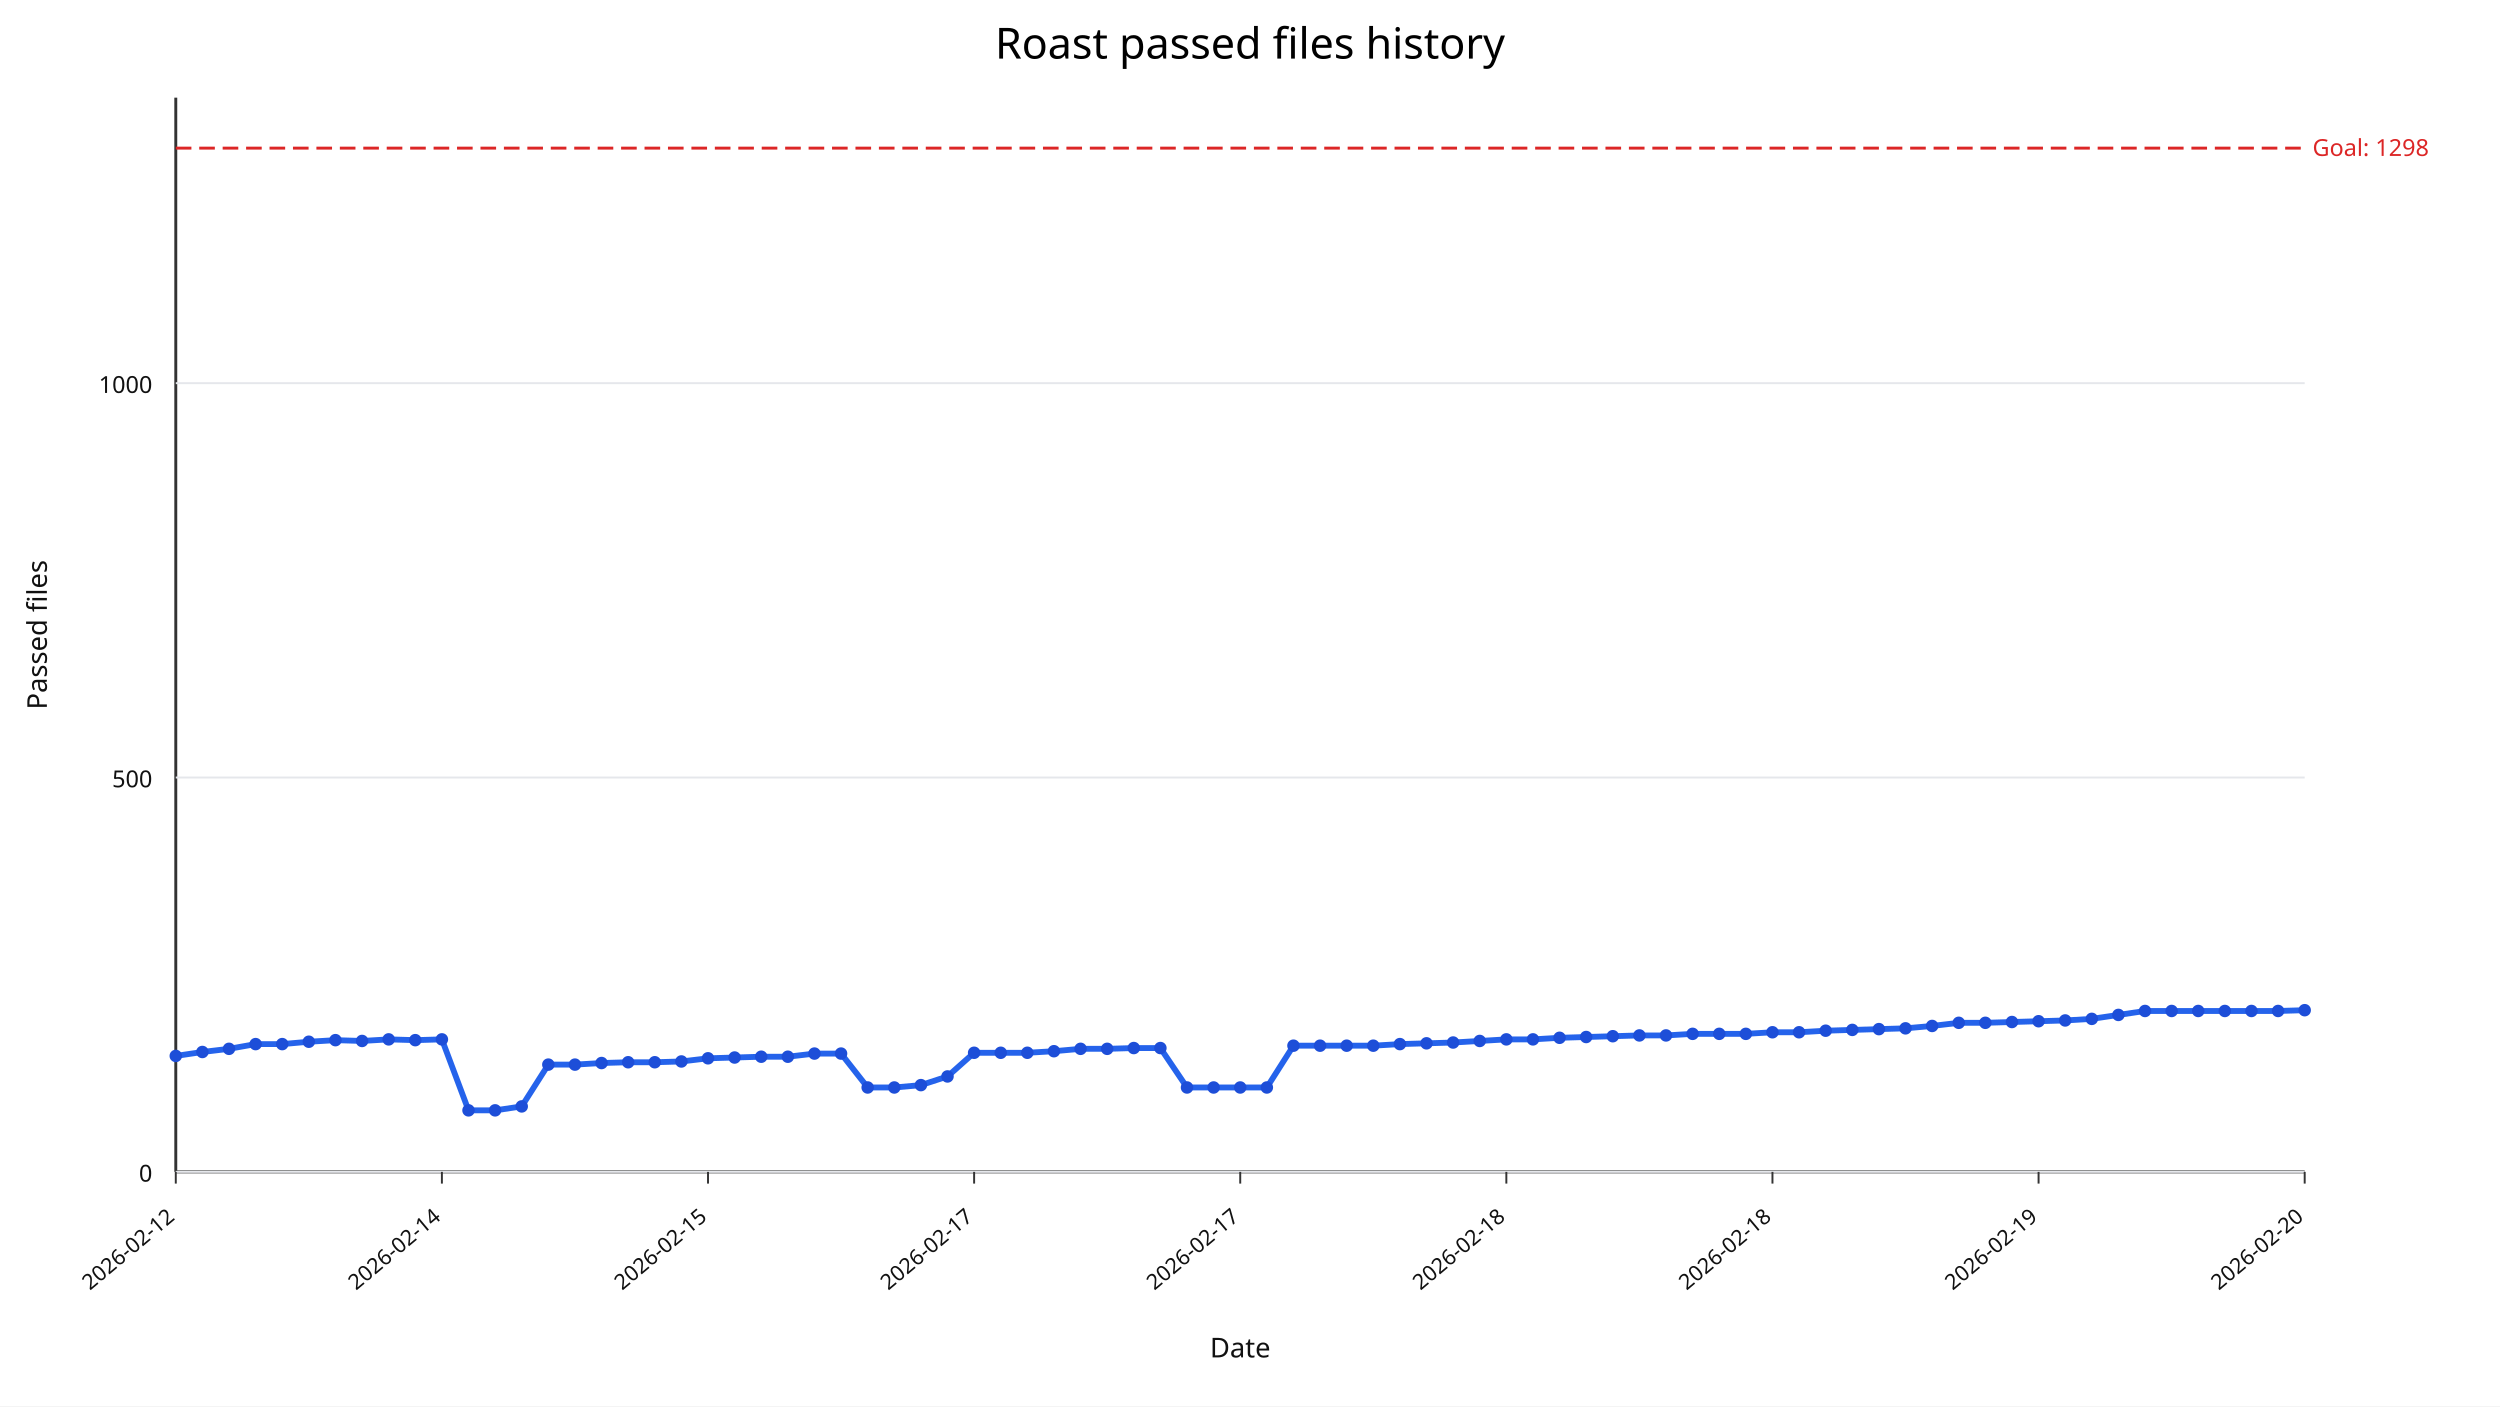
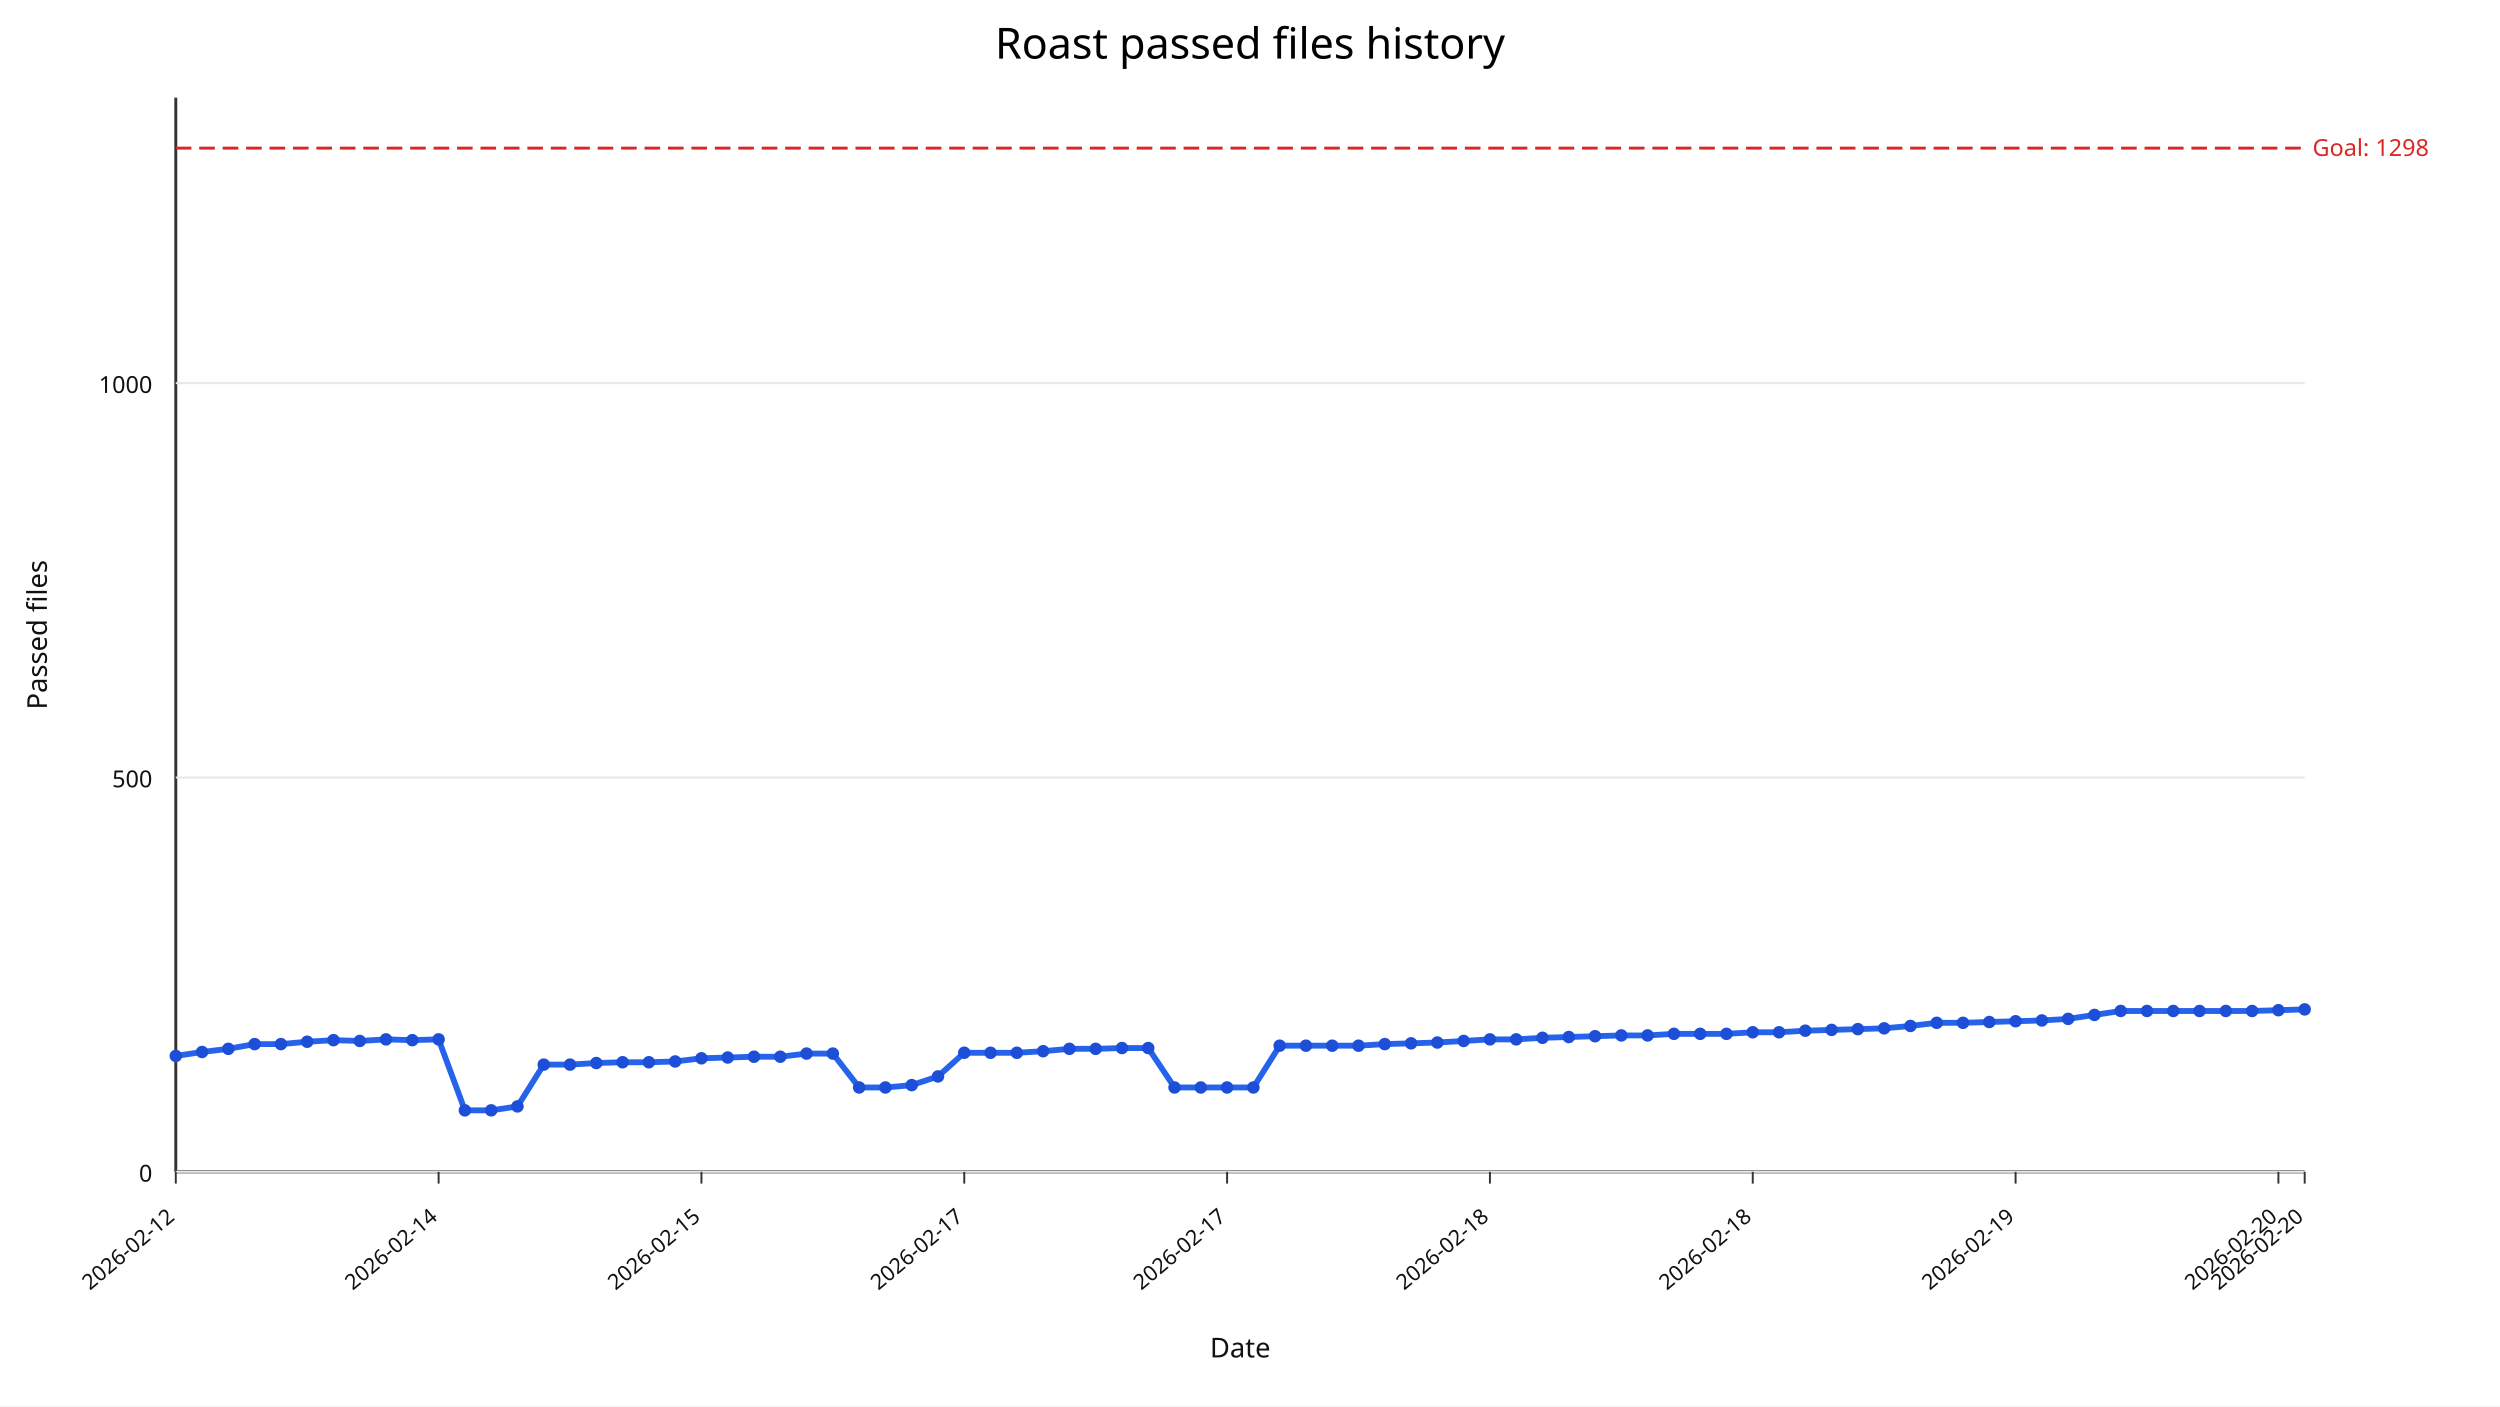
<svg xmlns="http://www.w3.org/2000/svg" width="1280" height="720" viewBox="0 0 1280 720">
  <rect width="100%" height="100%" fill="#ffffff" />
  <text x="640" y="30" text-anchor="middle" font-size="22" font-family="sans-serif">Roast passed files history</text>
  <line x1="90" y1="600" x2="1180" y2="600" stroke="#333" stroke-width="1.5" />
  <line x1="90" y1="50" x2="90" y2="600" stroke="#333" stroke-width="1.5" />
  <line x1="90" y1="600.00" x2="1180" y2="600.00" stroke="#e5e7eb" stroke-width="1" />
  <text x="78" y="605.00" text-anchor="end" font-size="12" fill="#111" font-family="sans-serif">0</text>
  <line x1="90" y1="398.09" x2="1180" y2="398.09" stroke="#e5e7eb" stroke-width="1" />
  <text x="78" y="403.09" text-anchor="end" font-size="12" fill="#111" font-family="sans-serif">500</text>
  <line x1="90" y1="196.18" x2="1180" y2="196.18" stroke="#e5e7eb" stroke-width="1" />
  <text x="78" y="201.18" text-anchor="end" font-size="12" fill="#111" font-family="sans-serif">1000</text>
  <line x1="90.00" y1="600" x2="90.00" y2="606" stroke="#333" stroke-width="1" />
  <text x="90.00" y="624" text-anchor="end" font-size="11" fill="#111" transform="rotate(-40 90.00,624)" font-family="sans-serif">2026-02-12</text>
-   <line x1="226.25" y1="600" x2="226.25" y2="606" stroke="#333" stroke-width="1" />
-   <text x="226.25" y="624" text-anchor="end" font-size="11" fill="#111" transform="rotate(-40 226.25,624)" font-family="sans-serif">2026-02-14</text>
-   <line x1="362.50" y1="600" x2="362.50" y2="606" stroke="#333" stroke-width="1" />
-   <text x="362.50" y="624" text-anchor="end" font-size="11" fill="#111" transform="rotate(-40 362.50,624)" font-family="sans-serif">2026-02-15</text>
-   <line x1="498.75" y1="600" x2="498.75" y2="606" stroke="#333" stroke-width="1" />
-   <text x="498.75" y="624" text-anchor="end" font-size="11" fill="#111" transform="rotate(-40 498.75,624)" font-family="sans-serif">2026-02-17</text>
-   <line x1="635.00" y1="600" x2="635.00" y2="606" stroke="#333" stroke-width="1" />
-   <text x="635.00" y="624" text-anchor="end" font-size="11" fill="#111" transform="rotate(-40 635.00,624)" font-family="sans-serif">2026-02-17</text>
-   <line x1="771.25" y1="600" x2="771.25" y2="606" stroke="#333" stroke-width="1" />
-   <text x="771.25" y="624" text-anchor="end" font-size="11" fill="#111" transform="rotate(-40 771.25,624)" font-family="sans-serif">2026-02-18</text>
-   <line x1="907.50" y1="600" x2="907.50" y2="606" stroke="#333" stroke-width="1" />
-   <text x="907.50" y="624" text-anchor="end" font-size="11" fill="#111" transform="rotate(-40 907.50,624)" font-family="sans-serif">2026-02-18</text>
-   <line x1="1043.75" y1="600" x2="1043.75" y2="606" stroke="#333" stroke-width="1" />
-   <text x="1043.75" y="624" text-anchor="end" font-size="11" fill="#111" transform="rotate(-40 1043.75,624)" font-family="sans-serif">2026-02-19</text>
+   <line x1="224.57" y1="600" x2="224.57" y2="606" stroke="#333" stroke-width="1" />
+   <text x="224.57" y="624" text-anchor="end" font-size="11" fill="#111" transform="rotate(-40 224.57,624)" font-family="sans-serif">2026-02-14</text>
+   <line x1="359.14" y1="600" x2="359.14" y2="606" stroke="#333" stroke-width="1" />
+   <text x="359.14" y="624" text-anchor="end" font-size="11" fill="#111" transform="rotate(-40 359.14,624)" font-family="sans-serif">2026-02-15</text>
+   <line x1="493.70" y1="600" x2="493.70" y2="606" stroke="#333" stroke-width="1" />
+   <text x="493.70" y="624" text-anchor="end" font-size="11" fill="#111" transform="rotate(-40 493.70,624)" font-family="sans-serif">2026-02-17</text>
+   <line x1="628.27" y1="600" x2="628.27" y2="606" stroke="#333" stroke-width="1" />
+   <text x="628.27" y="624" text-anchor="end" font-size="11" fill="#111" transform="rotate(-40 628.27,624)" font-family="sans-serif">2026-02-17</text>
+   <line x1="762.84" y1="600" x2="762.84" y2="606" stroke="#333" stroke-width="1" />
+   <text x="762.84" y="624" text-anchor="end" font-size="11" fill="#111" transform="rotate(-40 762.84,624)" font-family="sans-serif">2026-02-18</text>
+   <line x1="897.41" y1="600" x2="897.41" y2="606" stroke="#333" stroke-width="1" />
+   <text x="897.41" y="624" text-anchor="end" font-size="11" fill="#111" transform="rotate(-40 897.41,624)" font-family="sans-serif">2026-02-18</text>
+   <line x1="1031.98" y1="600" x2="1031.98" y2="606" stroke="#333" stroke-width="1" />
+   <text x="1031.98" y="624" text-anchor="end" font-size="11" fill="#111" transform="rotate(-40 1031.98,624)" font-family="sans-serif">2026-02-19</text>
+   <line x1="1166.54" y1="600" x2="1166.54" y2="606" stroke="#333" stroke-width="1" />
+   <text x="1166.54" y="624" text-anchor="end" font-size="11" fill="#111" transform="rotate(-40 1166.54,624)" font-family="sans-serif">2026-02-20</text>
  <line x1="1180.00" y1="600" x2="1180.00" y2="606" stroke="#333" stroke-width="1" />
  <text x="1180.00" y="624" text-anchor="end" font-size="11" fill="#111" transform="rotate(-40 1180.00,624)" font-family="sans-serif">2026-02-20</text>
  <line x1="90" y1="75.84" x2="1180" y2="75.84" stroke="#dc2626" stroke-width="1.5" stroke-dasharray="8,4" />
  <text x="1184" y="79.84" font-size="12" fill="#dc2626" font-family="sans-serif">Goal: 1298</text>
-   <polyline fill="none" stroke="#2563eb" stroke-width="3" points="90.00,540.64 103.62,538.62 117.25,537.00 130.88,534.58 144.50,534.58 158.12,533.37 171.75,532.56 185.38,532.97 199.00,532.16 212.62,532.56 226.25,532.16 239.88,568.50 253.50,568.50 267.12,566.48 280.75,545.08 294.38,545.08 308.00,544.27 321.62,543.87 335.25,543.87 348.88,543.47 362.50,541.85 376.12,541.45 389.75,541.04 403.38,541.04 417.00,539.43 430.62,539.43 444.25,556.79 457.88,556.79 471.50,555.58 485.12,551.14 498.75,539.02 512.38,539.02 526.00,539.02 539.62,538.22 553.25,537.00 566.88,537.00 580.50,536.60 594.12,536.60 607.75,556.79 621.38,556.79 635.00,556.79 648.62,556.79 662.25,535.39 675.88,535.39 689.50,535.39 703.12,535.39 716.75,534.58 730.38,534.18 744.00,533.77 757.62,532.97 771.25,532.16 784.88,532.16 798.50,531.35 812.12,530.95 825.75,530.54 839.38,530.14 853.00,530.14 866.62,529.33 880.25,529.33 893.88,529.33 907.50,528.52 921.12,528.52 934.75,527.72 948.38,527.31 962.00,526.91 975.62,526.51 989.25,525.29 1002.88,523.68 1016.50,523.68 1030.12,523.27 1043.75,522.87 1057.38,522.47 1071.00,521.66 1084.62,519.64 1098.25,517.62 1111.88,517.62 1125.50,517.62 1139.12,517.62 1152.75,517.62 1166.38,517.62 1180.00,517.22" />
+   <polyline fill="none" stroke="#2563eb" stroke-width="3" points="90.00,540.64 103.46,538.62 116.91,537.00 130.37,534.58 143.83,534.58 157.28,533.37 170.74,532.56 184.20,532.97 197.65,532.16 211.11,532.56 224.57,532.16 238.02,568.50 251.48,568.50 264.94,566.48 278.40,545.08 291.85,545.08 305.31,544.27 318.77,543.87 332.22,543.87 345.68,543.47 359.14,541.85 372.59,541.45 386.05,541.04 399.51,541.04 412.96,539.43 426.42,539.43 439.88,556.79 453.33,556.79 466.79,555.58 480.25,551.14 493.70,539.02 507.16,539.02 520.62,539.02 534.07,538.22 547.53,537.00 560.99,537.00 574.44,536.60 587.90,536.60 601.36,556.79 614.81,556.79 628.27,556.79 641.73,556.79 655.19,535.39 668.64,535.39 682.10,535.39 695.56,535.39 709.01,534.58 722.47,534.18 735.93,533.77 749.38,532.97 762.84,532.16 776.30,532.16 789.75,531.35 803.21,530.95 816.67,530.54 830.12,530.14 843.58,530.14 857.04,529.33 870.49,529.33 883.95,529.33 897.41,528.52 910.86,528.52 924.32,527.72 937.78,527.31 951.23,526.91 964.69,526.51 978.15,525.29 991.60,523.68 1005.06,523.68 1018.52,523.27 1031.98,522.87 1045.43,522.47 1058.89,521.66 1072.35,519.64 1085.80,517.62 1099.26,517.62 1112.72,517.62 1126.17,517.62 1139.63,517.62 1153.09,517.62 1166.54,517.22 1180.00,516.81" />
  <circle cx="90.00" cy="540.64" r="3.2" fill="#1d4ed8" />
-   <circle cx="103.62" cy="538.62" r="3.2" fill="#1d4ed8" />
-   <circle cx="117.25" cy="537.00" r="3.2" fill="#1d4ed8" />
-   <circle cx="130.88" cy="534.58" r="3.2" fill="#1d4ed8" />
-   <circle cx="144.50" cy="534.58" r="3.2" fill="#1d4ed8" />
-   <circle cx="158.12" cy="533.37" r="3.2" fill="#1d4ed8" />
-   <circle cx="171.75" cy="532.56" r="3.2" fill="#1d4ed8" />
-   <circle cx="185.38" cy="532.97" r="3.2" fill="#1d4ed8" />
-   <circle cx="199.00" cy="532.16" r="3.2" fill="#1d4ed8" />
-   <circle cx="212.62" cy="532.56" r="3.2" fill="#1d4ed8" />
-   <circle cx="226.25" cy="532.16" r="3.2" fill="#1d4ed8" />
-   <circle cx="239.88" cy="568.50" r="3.2" fill="#1d4ed8" />
-   <circle cx="253.50" cy="568.50" r="3.2" fill="#1d4ed8" />
-   <circle cx="267.12" cy="566.48" r="3.2" fill="#1d4ed8" />
-   <circle cx="280.75" cy="545.08" r="3.2" fill="#1d4ed8" />
-   <circle cx="294.38" cy="545.08" r="3.2" fill="#1d4ed8" />
-   <circle cx="308.00" cy="544.27" r="3.2" fill="#1d4ed8" />
-   <circle cx="321.62" cy="543.87" r="3.2" fill="#1d4ed8" />
-   <circle cx="335.25" cy="543.87" r="3.2" fill="#1d4ed8" />
-   <circle cx="348.88" cy="543.47" r="3.2" fill="#1d4ed8" />
-   <circle cx="362.50" cy="541.85" r="3.2" fill="#1d4ed8" />
-   <circle cx="376.12" cy="541.45" r="3.2" fill="#1d4ed8" />
-   <circle cx="389.75" cy="541.04" r="3.2" fill="#1d4ed8" />
-   <circle cx="403.38" cy="541.04" r="3.2" fill="#1d4ed8" />
-   <circle cx="417.00" cy="539.43" r="3.2" fill="#1d4ed8" />
-   <circle cx="430.62" cy="539.43" r="3.2" fill="#1d4ed8" />
-   <circle cx="444.25" cy="556.79" r="3.2" fill="#1d4ed8" />
-   <circle cx="457.88" cy="556.79" r="3.2" fill="#1d4ed8" />
-   <circle cx="471.50" cy="555.58" r="3.2" fill="#1d4ed8" />
-   <circle cx="485.12" cy="551.14" r="3.2" fill="#1d4ed8" />
-   <circle cx="498.75" cy="539.02" r="3.2" fill="#1d4ed8" />
-   <circle cx="512.38" cy="539.02" r="3.2" fill="#1d4ed8" />
-   <circle cx="526.00" cy="539.02" r="3.2" fill="#1d4ed8" />
-   <circle cx="539.62" cy="538.22" r="3.2" fill="#1d4ed8" />
-   <circle cx="553.25" cy="537.00" r="3.2" fill="#1d4ed8" />
-   <circle cx="566.88" cy="537.00" r="3.2" fill="#1d4ed8" />
-   <circle cx="580.50" cy="536.60" r="3.2" fill="#1d4ed8" />
-   <circle cx="594.12" cy="536.60" r="3.2" fill="#1d4ed8" />
-   <circle cx="607.75" cy="556.79" r="3.2" fill="#1d4ed8" />
-   <circle cx="621.38" cy="556.79" r="3.2" fill="#1d4ed8" />
-   <circle cx="635.00" cy="556.79" r="3.2" fill="#1d4ed8" />
-   <circle cx="648.62" cy="556.79" r="3.2" fill="#1d4ed8" />
-   <circle cx="662.25" cy="535.39" r="3.2" fill="#1d4ed8" />
-   <circle cx="675.88" cy="535.39" r="3.2" fill="#1d4ed8" />
-   <circle cx="689.50" cy="535.39" r="3.2" fill="#1d4ed8" />
-   <circle cx="703.12" cy="535.39" r="3.2" fill="#1d4ed8" />
-   <circle cx="716.75" cy="534.58" r="3.2" fill="#1d4ed8" />
-   <circle cx="730.38" cy="534.18" r="3.2" fill="#1d4ed8" />
-   <circle cx="744.00" cy="533.77" r="3.2" fill="#1d4ed8" />
-   <circle cx="757.62" cy="532.97" r="3.2" fill="#1d4ed8" />
-   <circle cx="771.25" cy="532.16" r="3.2" fill="#1d4ed8" />
-   <circle cx="784.88" cy="532.16" r="3.2" fill="#1d4ed8" />
-   <circle cx="798.50" cy="531.35" r="3.2" fill="#1d4ed8" />
-   <circle cx="812.12" cy="530.95" r="3.2" fill="#1d4ed8" />
-   <circle cx="825.75" cy="530.54" r="3.2" fill="#1d4ed8" />
-   <circle cx="839.38" cy="530.14" r="3.2" fill="#1d4ed8" />
-   <circle cx="853.00" cy="530.14" r="3.2" fill="#1d4ed8" />
-   <circle cx="866.62" cy="529.33" r="3.2" fill="#1d4ed8" />
-   <circle cx="880.25" cy="529.33" r="3.2" fill="#1d4ed8" />
-   <circle cx="893.88" cy="529.33" r="3.2" fill="#1d4ed8" />
-   <circle cx="907.50" cy="528.52" r="3.2" fill="#1d4ed8" />
-   <circle cx="921.12" cy="528.52" r="3.2" fill="#1d4ed8" />
-   <circle cx="934.75" cy="527.72" r="3.2" fill="#1d4ed8" />
-   <circle cx="948.38" cy="527.31" r="3.2" fill="#1d4ed8" />
-   <circle cx="962.00" cy="526.91" r="3.2" fill="#1d4ed8" />
-   <circle cx="975.62" cy="526.51" r="3.2" fill="#1d4ed8" />
-   <circle cx="989.25" cy="525.29" r="3.2" fill="#1d4ed8" />
-   <circle cx="1002.88" cy="523.68" r="3.2" fill="#1d4ed8" />
-   <circle cx="1016.50" cy="523.68" r="3.2" fill="#1d4ed8" />
-   <circle cx="1030.12" cy="523.27" r="3.2" fill="#1d4ed8" />
-   <circle cx="1043.75" cy="522.87" r="3.2" fill="#1d4ed8" />
-   <circle cx="1057.38" cy="522.47" r="3.2" fill="#1d4ed8" />
-   <circle cx="1071.00" cy="521.66" r="3.2" fill="#1d4ed8" />
-   <circle cx="1084.62" cy="519.64" r="3.2" fill="#1d4ed8" />
-   <circle cx="1098.25" cy="517.62" r="3.2" fill="#1d4ed8" />
-   <circle cx="1111.88" cy="517.62" r="3.2" fill="#1d4ed8" />
-   <circle cx="1125.50" cy="517.62" r="3.2" fill="#1d4ed8" />
-   <circle cx="1139.12" cy="517.62" r="3.2" fill="#1d4ed8" />
-   <circle cx="1152.75" cy="517.62" r="3.2" fill="#1d4ed8" />
-   <circle cx="1166.38" cy="517.62" r="3.2" fill="#1d4ed8" />
-   <circle cx="1180.00" cy="517.22" r="3.2" fill="#1d4ed8" />
+   <circle cx="103.46" cy="538.62" r="3.2" fill="#1d4ed8" />
+   <circle cx="116.91" cy="537.00" r="3.2" fill="#1d4ed8" />
+   <circle cx="130.37" cy="534.58" r="3.2" fill="#1d4ed8" />
+   <circle cx="143.83" cy="534.58" r="3.2" fill="#1d4ed8" />
+   <circle cx="157.28" cy="533.37" r="3.2" fill="#1d4ed8" />
+   <circle cx="170.74" cy="532.56" r="3.2" fill="#1d4ed8" />
+   <circle cx="184.20" cy="532.97" r="3.2" fill="#1d4ed8" />
+   <circle cx="197.65" cy="532.16" r="3.2" fill="#1d4ed8" />
+   <circle cx="211.11" cy="532.56" r="3.2" fill="#1d4ed8" />
+   <circle cx="224.57" cy="532.16" r="3.2" fill="#1d4ed8" />
+   <circle cx="238.02" cy="568.50" r="3.2" fill="#1d4ed8" />
+   <circle cx="251.48" cy="568.50" r="3.2" fill="#1d4ed8" />
+   <circle cx="264.94" cy="566.48" r="3.2" fill="#1d4ed8" />
+   <circle cx="278.40" cy="545.08" r="3.2" fill="#1d4ed8" />
+   <circle cx="291.85" cy="545.08" r="3.2" fill="#1d4ed8" />
+   <circle cx="305.31" cy="544.27" r="3.2" fill="#1d4ed8" />
+   <circle cx="318.77" cy="543.87" r="3.2" fill="#1d4ed8" />
+   <circle cx="332.22" cy="543.87" r="3.2" fill="#1d4ed8" />
+   <circle cx="345.68" cy="543.47" r="3.2" fill="#1d4ed8" />
+   <circle cx="359.14" cy="541.85" r="3.2" fill="#1d4ed8" />
+   <circle cx="372.59" cy="541.45" r="3.2" fill="#1d4ed8" />
+   <circle cx="386.05" cy="541.04" r="3.2" fill="#1d4ed8" />
+   <circle cx="399.51" cy="541.04" r="3.2" fill="#1d4ed8" />
+   <circle cx="412.96" cy="539.43" r="3.2" fill="#1d4ed8" />
+   <circle cx="426.42" cy="539.43" r="3.2" fill="#1d4ed8" />
+   <circle cx="439.88" cy="556.79" r="3.2" fill="#1d4ed8" />
+   <circle cx="453.33" cy="556.79" r="3.2" fill="#1d4ed8" />
+   <circle cx="466.79" cy="555.58" r="3.2" fill="#1d4ed8" />
+   <circle cx="480.25" cy="551.14" r="3.2" fill="#1d4ed8" />
+   <circle cx="493.70" cy="539.02" r="3.2" fill="#1d4ed8" />
+   <circle cx="507.16" cy="539.02" r="3.2" fill="#1d4ed8" />
+   <circle cx="520.62" cy="539.02" r="3.2" fill="#1d4ed8" />
+   <circle cx="534.07" cy="538.22" r="3.2" fill="#1d4ed8" />
+   <circle cx="547.53" cy="537.00" r="3.2" fill="#1d4ed8" />
+   <circle cx="560.99" cy="537.00" r="3.2" fill="#1d4ed8" />
+   <circle cx="574.44" cy="536.60" r="3.2" fill="#1d4ed8" />
+   <circle cx="587.90" cy="536.60" r="3.2" fill="#1d4ed8" />
+   <circle cx="601.36" cy="556.79" r="3.2" fill="#1d4ed8" />
+   <circle cx="614.81" cy="556.79" r="3.2" fill="#1d4ed8" />
+   <circle cx="628.27" cy="556.79" r="3.2" fill="#1d4ed8" />
+   <circle cx="641.73" cy="556.79" r="3.2" fill="#1d4ed8" />
+   <circle cx="655.19" cy="535.39" r="3.2" fill="#1d4ed8" />
+   <circle cx="668.64" cy="535.39" r="3.2" fill="#1d4ed8" />
+   <circle cx="682.10" cy="535.39" r="3.2" fill="#1d4ed8" />
+   <circle cx="695.56" cy="535.39" r="3.2" fill="#1d4ed8" />
+   <circle cx="709.01" cy="534.58" r="3.2" fill="#1d4ed8" />
+   <circle cx="722.47" cy="534.18" r="3.2" fill="#1d4ed8" />
+   <circle cx="735.93" cy="533.77" r="3.2" fill="#1d4ed8" />
+   <circle cx="749.38" cy="532.97" r="3.2" fill="#1d4ed8" />
+   <circle cx="762.84" cy="532.16" r="3.2" fill="#1d4ed8" />
+   <circle cx="776.30" cy="532.16" r="3.2" fill="#1d4ed8" />
+   <circle cx="789.75" cy="531.35" r="3.2" fill="#1d4ed8" />
+   <circle cx="803.21" cy="530.95" r="3.2" fill="#1d4ed8" />
+   <circle cx="816.67" cy="530.54" r="3.2" fill="#1d4ed8" />
+   <circle cx="830.12" cy="530.14" r="3.2" fill="#1d4ed8" />
+   <circle cx="843.58" cy="530.14" r="3.2" fill="#1d4ed8" />
+   <circle cx="857.04" cy="529.33" r="3.2" fill="#1d4ed8" />
+   <circle cx="870.49" cy="529.33" r="3.2" fill="#1d4ed8" />
+   <circle cx="883.95" cy="529.33" r="3.2" fill="#1d4ed8" />
+   <circle cx="897.41" cy="528.52" r="3.2" fill="#1d4ed8" />
+   <circle cx="910.86" cy="528.52" r="3.2" fill="#1d4ed8" />
+   <circle cx="924.32" cy="527.72" r="3.2" fill="#1d4ed8" />
+   <circle cx="937.78" cy="527.31" r="3.2" fill="#1d4ed8" />
+   <circle cx="951.23" cy="526.91" r="3.2" fill="#1d4ed8" />
+   <circle cx="964.69" cy="526.51" r="3.2" fill="#1d4ed8" />
+   <circle cx="978.15" cy="525.29" r="3.2" fill="#1d4ed8" />
+   <circle cx="991.60" cy="523.68" r="3.2" fill="#1d4ed8" />
+   <circle cx="1005.06" cy="523.68" r="3.2" fill="#1d4ed8" />
+   <circle cx="1018.52" cy="523.27" r="3.2" fill="#1d4ed8" />
+   <circle cx="1031.98" cy="522.87" r="3.2" fill="#1d4ed8" />
+   <circle cx="1045.43" cy="522.47" r="3.2" fill="#1d4ed8" />
+   <circle cx="1058.89" cy="521.66" r="3.2" fill="#1d4ed8" />
+   <circle cx="1072.35" cy="519.64" r="3.2" fill="#1d4ed8" />
+   <circle cx="1085.80" cy="517.62" r="3.2" fill="#1d4ed8" />
+   <circle cx="1099.26" cy="517.62" r="3.2" fill="#1d4ed8" />
+   <circle cx="1112.72" cy="517.62" r="3.2" fill="#1d4ed8" />
+   <circle cx="1126.17" cy="517.62" r="3.2" fill="#1d4ed8" />
+   <circle cx="1139.63" cy="517.62" r="3.2" fill="#1d4ed8" />
+   <circle cx="1153.09" cy="517.62" r="3.2" fill="#1d4ed8" />
+   <circle cx="1166.54" cy="517.22" r="3.2" fill="#1d4ed8" />
+   <circle cx="1180.00" cy="516.81" r="3.2" fill="#1d4ed8" />
  <text x="635" y="695" text-anchor="middle" font-size="14" fill="#111" font-family="sans-serif">Date</text>
  <text x="24" y="325" text-anchor="middle" font-size="14" fill="#111" transform="rotate(-90 24,325)" font-family="sans-serif">Passed files</text>
</svg>
